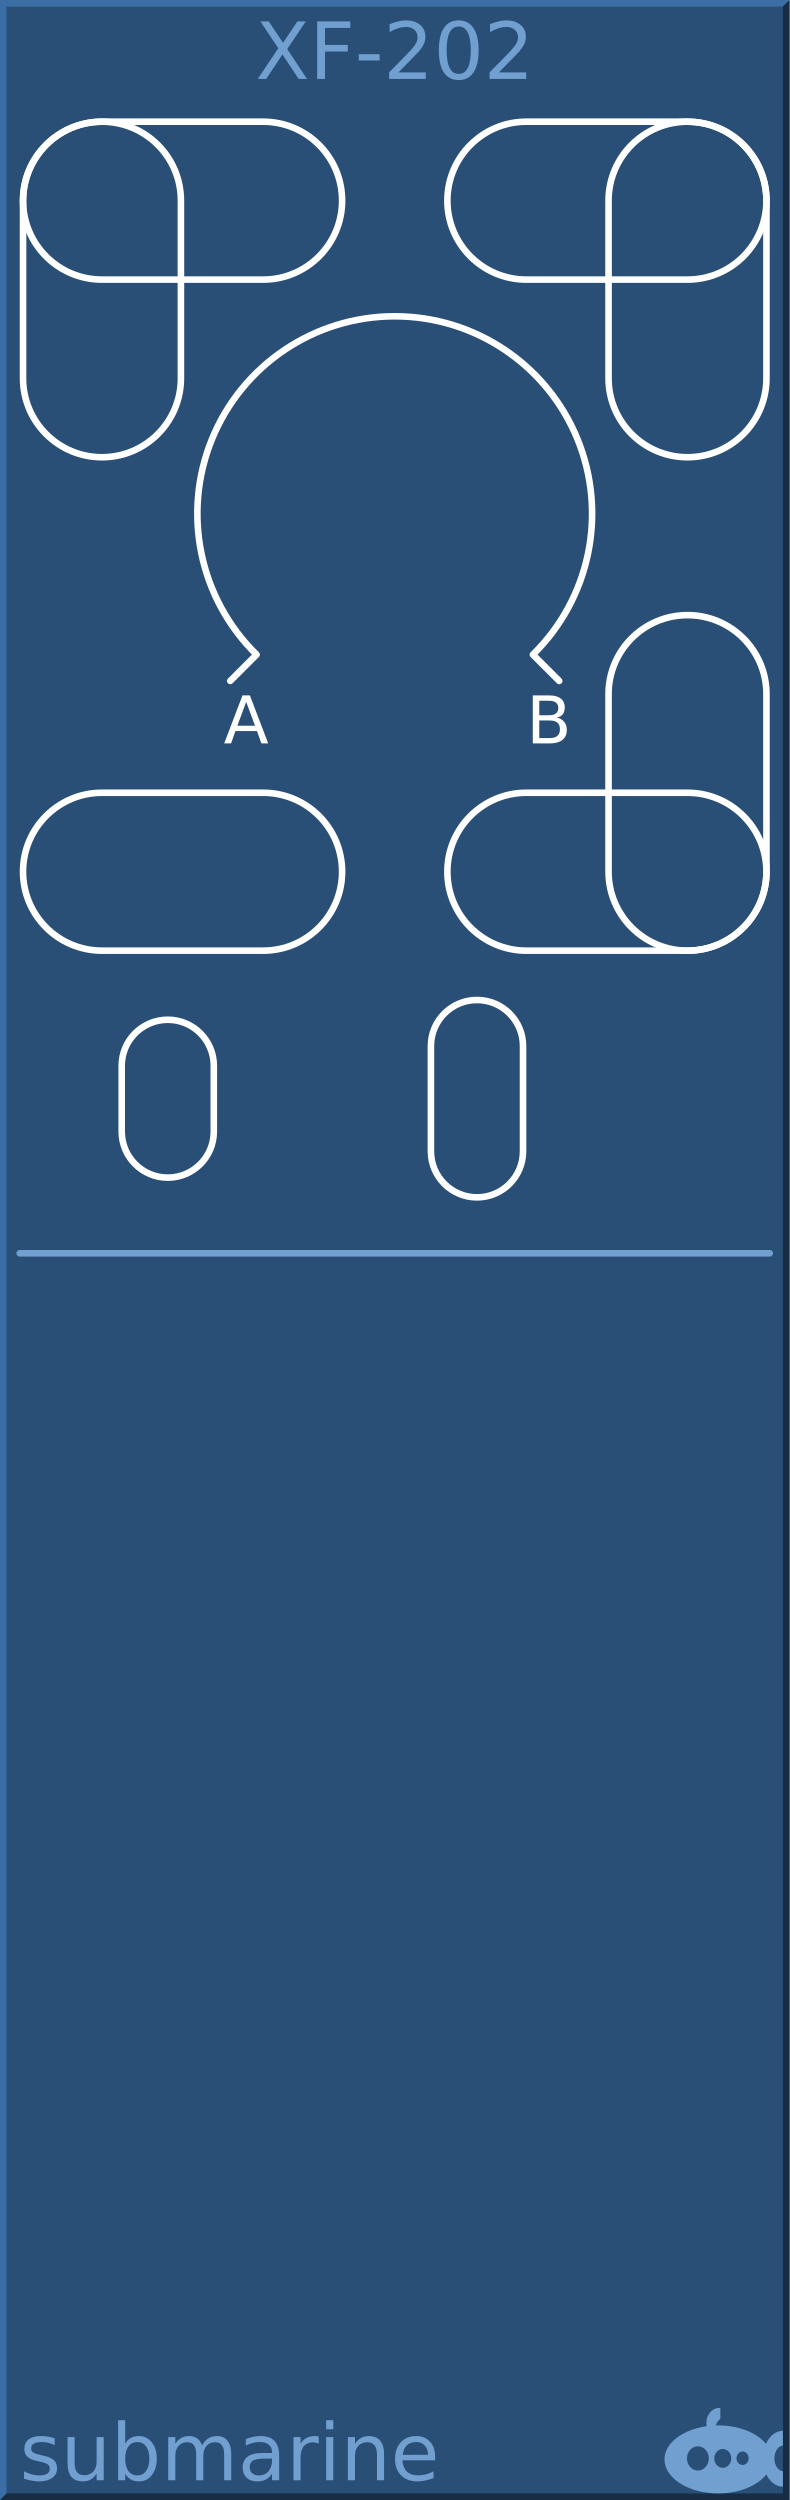
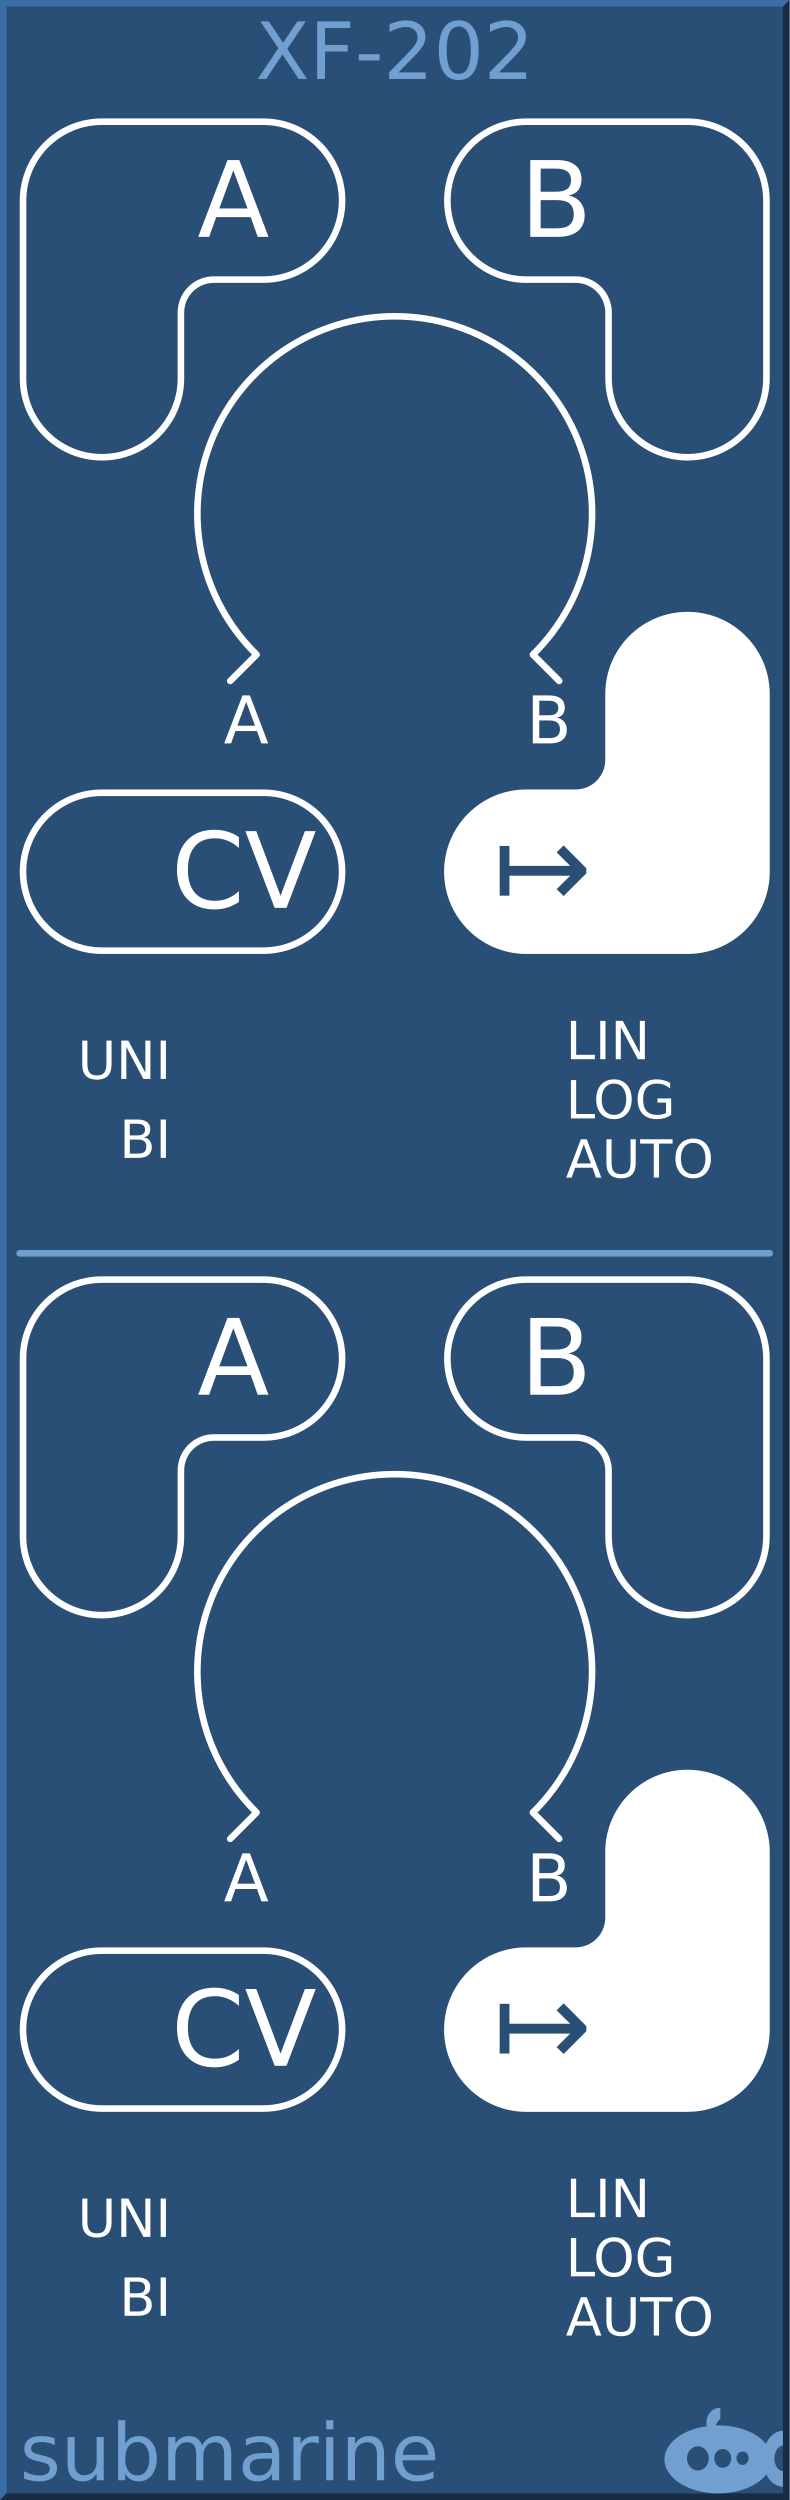
<svg xmlns="http://www.w3.org/2000/svg" width="120px" height="380px" version="1.1" id="svg4652">
  <g id="background">
    <rect x="0" y="0" width="120" height="380" style="fill:#294f77;stroke:none;" id="rect4255" />
    <path style="fill:#3a6ea5;fill-rule:nonzero;stroke:none" d="m 0 380 v -380 h 120 l -1 1 h -118 v 378 z" id="path4656" />
    <path style="fill:#182d44;fill-rule:nonzero;stroke:none" d="m 0 380 h 120 v -380 l -1 1 v 378 h -118 z" id="path4658" />
  </g>
  <g id="logo" fill="#719fcf" font-family="DejaVu Sans" font-size="12">
    <path d="m 109.354,366 a 1.985,2.252 0 0 0 -1.985,2.252 1.985,2.252 0 0 0 0.059,0.532 A 8.169,5.169 0 0 0 101,373.831 8.169,5.169 0 0 0 109.169,379 8.169,5.169 0 0 0 116.483,376.12 3.046,4.248 0 0 0 119,377.976 l 0,-2.358 a 1.338,1.945 0 0 1 -1.292,-1.942 1.338,1.945 0 0 1 1.292,-1.943 l 0,-2.254 a 3.046,4.248 0 0 0 -2.574,1.979 8.169,5.169 0 0 0 -7.257,-2.798 8.169,5.169 0 0 0 -0.373,0.012 1.754,2.047 0 0 1 0.696,-1.002 l 0,-1.666 A 1.985,2.252 0 0 0 109.354,366 Z m -3.277,5.835 a 1.662,1.843 0 0 1 1.662,1.843 1.662,1.843 0 0 1 -1.662,1.843 1.662,1.843 0 0 1 -1.661,-1.843 1.662,1.843 0 0 1 1.661,-1.843 z m 3.785,0.409 a 1.292,1.433 0 0 1 1.292,1.433 1.292,1.433 0 0 1 -1.292,1.433 1.292,1.433 0 0 1 -1.292,-1.433 1.292,1.433 0 0 1 1.292,-1.433 z m 3.009,0.389 a 0.923,1.024 0 0 1 0.923,1.024 0.923,1.024 0 0 1 -0.923,1.024 0.923,1.024 0 0 1 -0.923,-1.024 0.923,1.024 0 0 1 0.923,-1.024 z" id="path4136" />
    <text x="3" y="377" id="text4662">submarine</text>
    <text x="60" y="12" text-anchor="middle">XF-202</text>
  </g>
  <g font-family="DejaVu Sans" font-size="8" stroke="#ffffff" stroke-width="1" stroke-linecap="round" stroke-linejoin="round" fill="none">
    <line x1="3" y1="190.5" x2="117" y2="190.5" stroke="#719fcf" />
    <path d="M 35 103.5 l 4 -4 a 30 30 0 1 1 42 0 l 4 4 " />
-     <rect x="3.5" y="18.5" width="48.5" height="24" rx="12" ry="12" />
-     <rect x="3.5" y="18.5" width="24" height="51" rx="12" ry="12" />
-     <rect x="68" y="18.5" width="48.5" height="24" rx="12" ry="12" />
-     <rect x="92.5" y="18.5" width="24" height="51" rx="12" ry="12" />
+     <path d="M 15.5 18.5 l 24.5 0 a 12 12 0 1 1 0 24 l -7.5 0 a 5 5 0 0 0 -5 5 l 0 10 a 12 12 0 1 1 -24 0 l 0 -27 a 12 12 0 0 1 12 -12 z" />
+     <path d="M 80 18.5 l 24.5 0 a 12 12 0 0 1 12 12 l 0 27 a 12 12 0 1 1 -24 0l 0 -10 a 5 5 0 0 0 -5 -5 l -7.5 0 a 12 12 0 1 1 0 -24 z" />
    <rect x="3.5" y="120.5" width="48.5" height="24" rx="12" ry="12" />
-     <rect x="68" y="120.5" width="48.5" height="24" rx="12" ry="12" />
-     <rect x="92.5" y="93.5" width="24" height="51" rx="12" ry="12" />
-     <rect x="18.5" y="155" width="14" height="24" rx="7" ry="7" />
-     <rect x="65.5" y="152" width="14" height="30" rx="7" ry="7" />
+     <path fill="#ffffff" d="M 80 120.5 l 7.5 0 a 5 5 0 0 0 5 -5 l 0 -10 a 12 12 0 1 1 24 0 l 0 27 a 12 12 0 0 1 -12 12 l -24.5 0 a 12 12 0 1 1 0 -24 z" />
    <g fill="#ffffff" stroke="none">
      <text x="34" y="113" font-size="10">A</text>
      <text x="80" y="113" font-size="10">B</text>
+       <text x="26" y="164" text-anchor="end">UNI</text>
+       <text x="26" y="176" text-anchor="end">BI</text>
+       <text x="30" y="36" font-size="16">A</text>
+       <text x="90" y="36" text-anchor="end" font-size="16">B</text>
+       <text x="26" y="138" font-size="16">CV</text>
+       <text x="90" y="138" text-anchor="end" font-size="18" fill="#294f77">↦</text>
+       <text x="86" y="161">LIN</text>
+       <text x="86" y="170">LOG</text>
+       <text x="86" y="179">AUTO</text>
+     </g>
+     <path d="M 35 279.5 l 4 -4 a 30 30 0 1 1 42 0 l 4 4 " />
+     <path d="M 15.5 194.5 l 24.5 0 a 12 12 0 1 1 0 24 l -7.5 0 a 5 5 0 0 0 -5 5 l 0 10 a 12 12 0 1 1 -24 0 l 0 -27 a 12 12 0 0 1 12 -12 z" />
+     <path d="M 80 194.5 l 24.5 0 a 12 12 0 0 1 12 12 l 0 27 a 12 12 0 1 1 -24 0l 0 -10 a 5 5 0 0 0 -5 -5 l -7.5 0 a 12 12 0 1 1 0 -24 z" />
+     <rect x="3.5" y="296.5" width="48.5" height="24" rx="12" ry="12" />
+     <path fill="#ffffff" d="M 80 296.5 l 7.5 0 a 5 5 0 0 0 5 -5 l 0 -10 a 12 12 0 1 1 24 0 l 0 27 a 12 12 0 0 1 -12 12 l -24.5 0 a 12 12 0 1 1 0 -24 z" />
+     <g fill="#ffffff" stroke="none">
+       <text x="34" y="289" font-size="10">A</text>
+       <text x="80" y="289" font-size="10">B</text>
+       <text x="26" y="340" text-anchor="end">UNI</text>
+       <text x="26" y="352" text-anchor="end">BI</text>
+       <text x="30" y="212" font-size="16">A</text>
+       <text x="90" y="212" text-anchor="end" font-size="16">B</text>
+       <text x="26" y="314" font-size="16">CV</text>
+       <text x="90" y="314" text-anchor="end" font-size="18" fill="#294f77">↦</text>
+       <text x="86" y="337">LIN</text>
+       <text x="86" y="346">LOG</text>
+       <text x="86" y="355">AUTO</text>
    </g>
  </g>
</svg>
